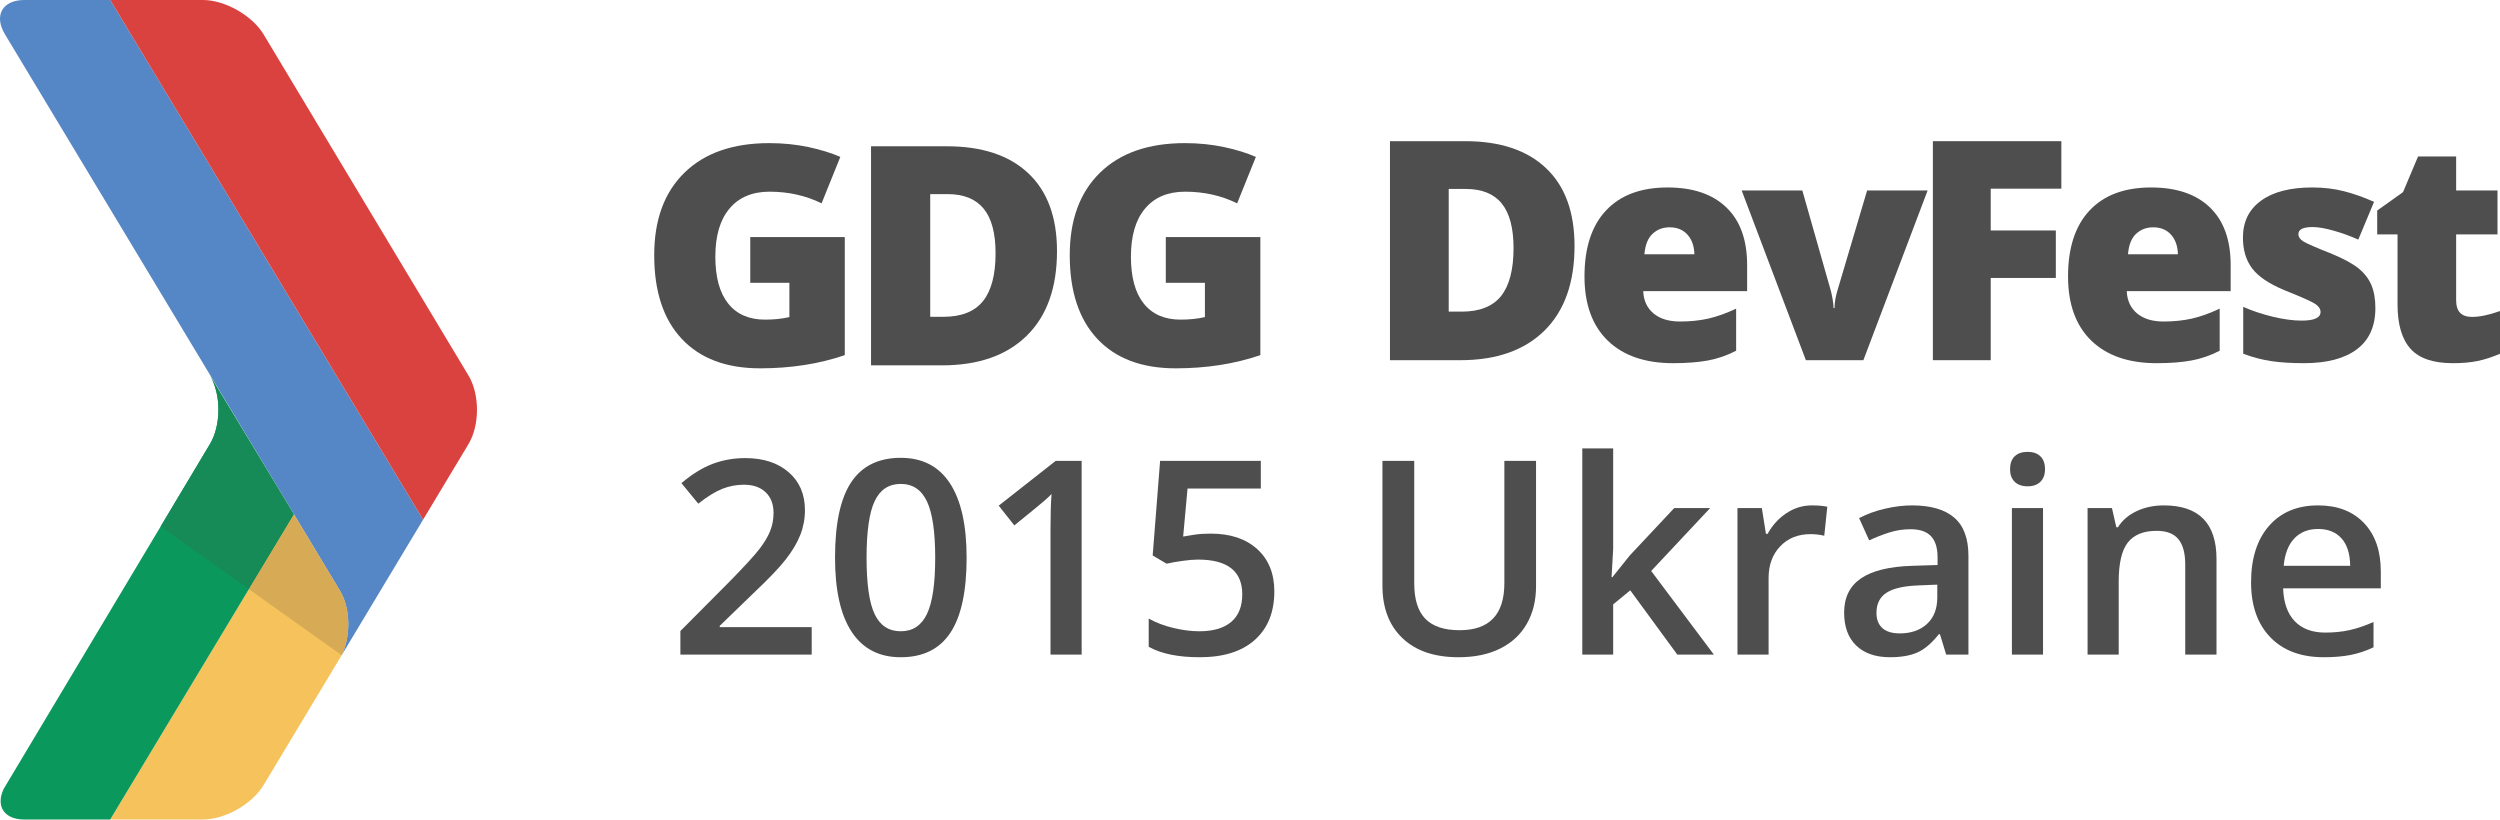
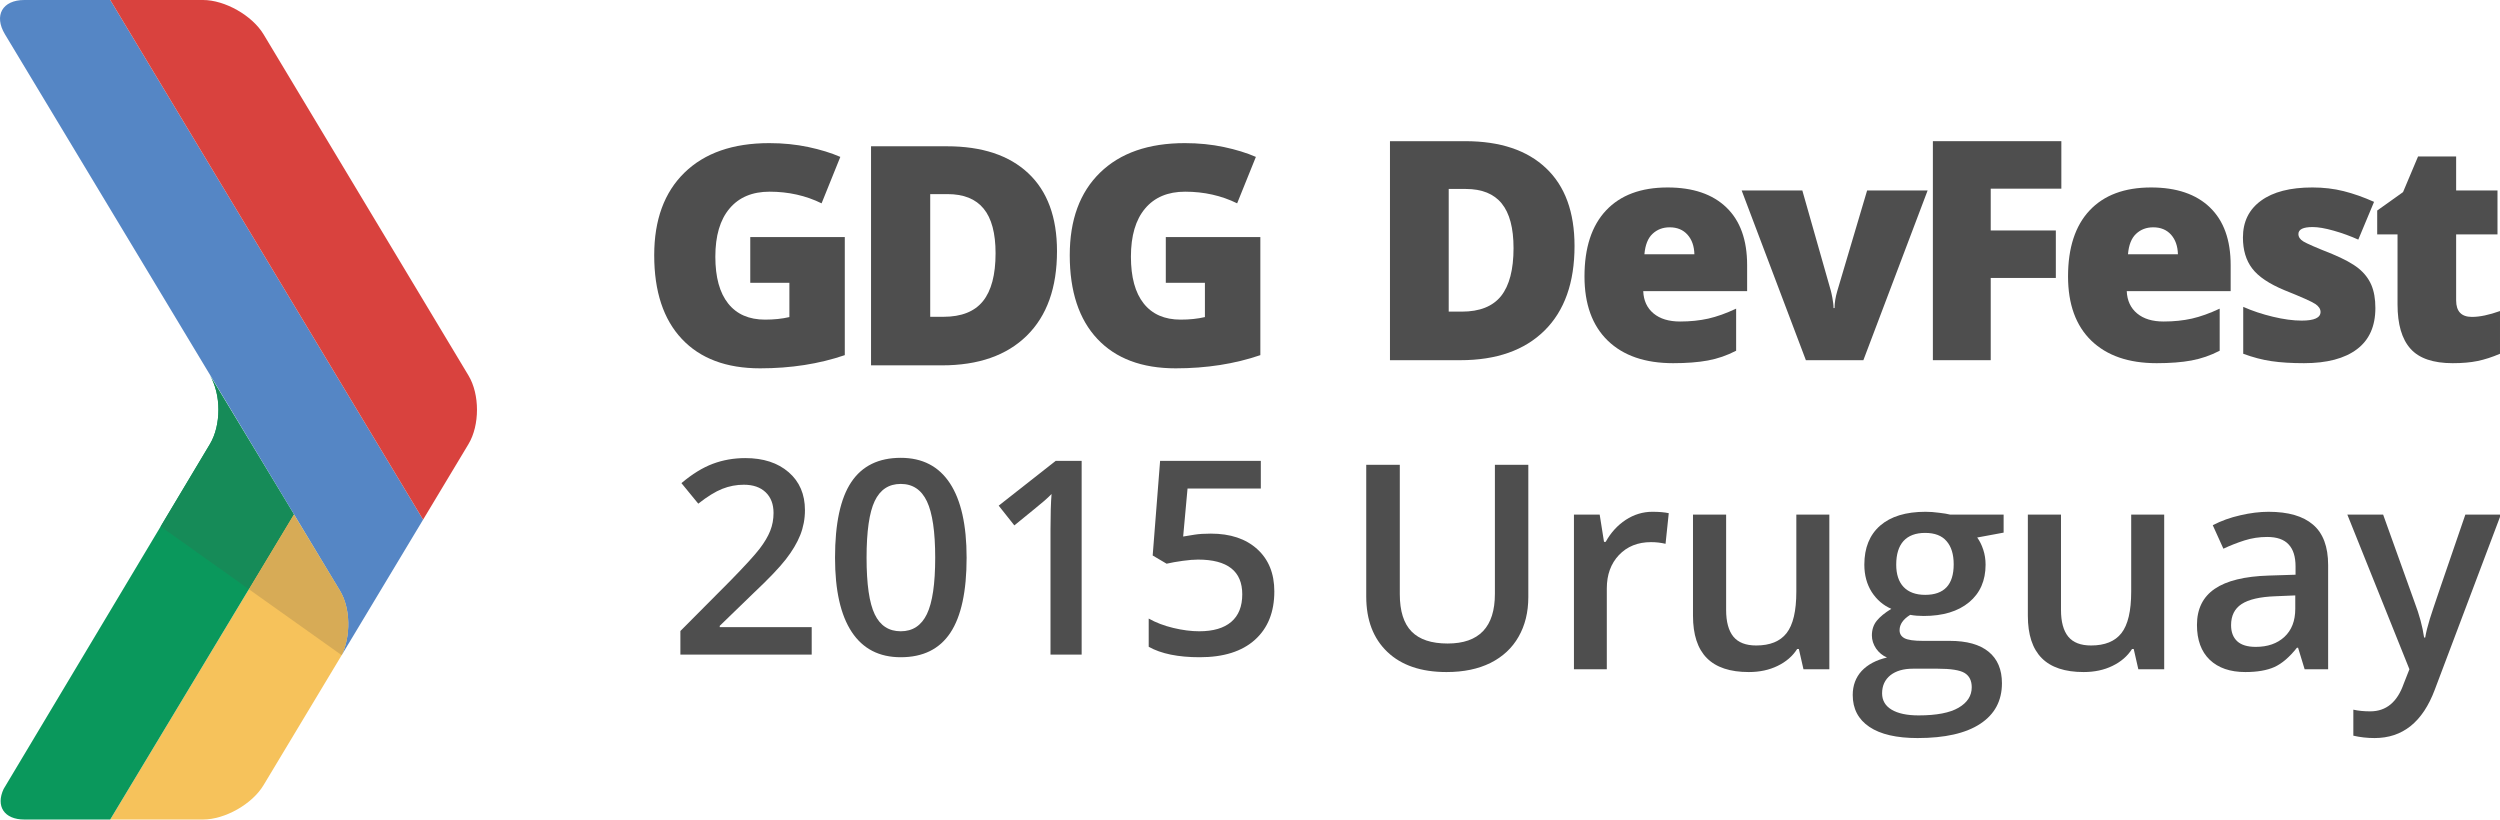
<svg xmlns="http://www.w3.org/2000/svg" version="1.1" id="dark" x="0px" y="0px" viewBox="90.18 977.405 610.109 200" enable-background="new 90.18 977.405 610.109 200" xml:space="preserve">
-   <g>
-     <g>
-       <path fill="#F6C25B" d="M117.073,1177.405h22.645c5.352,0,12.006-3.759,14.771-8.376l19.071-31.726    c2.255-4.651,2.173-11.427-0.397-15.712l-11.26-18.634L117.073,1177.405z" />
-       <path fill="#0A985C" d="M141.413,1085.779l-50.349,84.173c-1.944,4.148,0.079,7.453,5.069,7.453h20.94l44.829-74.448    l-20.488-33.916C144.175,1073.637,144.175,1081.172,141.413,1085.779" />
-       <path fill="#5586C5" d="M96.134,977.405c-5.38,0-7.502,3.779-4.747,8.366l81.776,135.821c2.57,4.285,2.646,11.061,0.397,15.705    l19.876-33.078l-76.349-126.813H96.134z" />
-       <path fill="#D9423E" d="M117.087,977.405l76.349,126.813l11.073-18.432c2.768-4.613,2.768-12.148,0-16.744l-50.017-83.271    c-2.769-4.586-9.423-8.366-14.774-8.366H117.087z" />
-     </g>
-     <g>
-       <g>
-         <g>
-           <path fill="#4E4E4E" d="M288.271,1137.153h-32.047v-5.755l12.19-12.257c3.602-3.684,5.987-6.298,7.163-7.839      c1.175-1.541,2.034-2.994,2.57-4.35c0.54-1.36,0.81-2.812,0.81-4.367c0-2.132-0.642-3.814-1.924-5.044      c-1.286-1.226-3.056-1.842-5.322-1.842c-1.811,0-3.561,0.335-5.253,1.001c-1.694,0.669-3.649,1.876-5.871,3.622l-4.108-5.013      c2.631-2.218,5.184-3.793,7.665-4.719c2.478-0.926,5.119-1.391,7.922-1.391c4.398,0,7.926,1.148,10.578,3.445      c2.653,2.293,3.978,5.382,3.978,9.264c0,2.132-0.386,4.159-1.148,6.079c-0.765,1.917-1.942,3.896-3.527,5.932      c-1.582,2.037-4.22,4.791-7.905,8.263l-8.215,7.955v0.321h22.443V1137.153z" />
-           <path fill="#4E4E4E" d="M326.076,1113.516c0,8.212-1.319,14.315-3.961,18.303c-2.642,3.988-6.678,5.98-12.112,5.98      c-5.26,0-9.248-2.057-11.965-6.175c-2.717-4.118-4.074-10.153-4.074-18.108c0-8.345,1.319-14.492,3.961-18.449      c2.642-3.954,6.668-5.932,12.078-5.932c5.284,0,9.282,2.071,11.999,6.209C324.719,1099.482,326.076,1105.541,326.076,1113.516z       M301.661,1113.516c0,6.445,0.663,11.048,1.989,13.805c1.326,2.761,3.445,4.142,6.353,4.142c2.911,0,5.041-1.401,6.387-4.207      c1.347-2.802,2.02-7.381,2.02-13.74c0-6.339-0.673-10.925-2.02-13.761c-1.347-2.833-3.476-4.251-6.387-4.251      c-2.908,0-5.027,1.391-6.353,4.172C302.324,1102.458,301.661,1107.071,301.661,1113.516z" />
-           <path fill="#4E4E4E" d="M354.148,1137.153h-7.6v-30.526c0-3.643,0.085-6.53,0.26-8.666c-0.496,0.519-1.107,1.09-1.828,1.715      c-0.722,0.625-3.141,2.607-7.259,5.949l-3.817-4.818l13.906-10.928h6.339V1137.153z" />
-           <path fill="#4E4E4E" d="M385.679,1107.632c4.765,0,8.537,1.261,11.32,3.783c2.781,2.522,4.173,5.96,4.173,10.313      c0,5.044-1.579,8.984-4.74,11.82c-3.157,2.837-7.645,4.251-13.468,4.251c-5.28,0-9.432-0.851-12.45-2.552v-6.889      c1.746,0.99,3.752,1.756,6.014,2.296c2.266,0.54,4.368,0.81,6.306,0.81c3.428,0,6.038-0.765,7.826-2.296      c1.791-1.531,2.686-3.773,2.686-6.729c0-5.645-3.602-8.471-10.803-8.471c-1.011,0-2.262,0.103-3.749,0.308      c-1.49,0.205-2.792,0.437-3.913,0.697l-3.397-2.006l1.811-23.087h24.58v6.756h-17.884l-1.069,11.707      c0.755-0.13,1.678-0.28,2.765-0.454C382.774,1107.717,384.107,1107.632,385.679,1107.632z" />
-           <path fill="#4E4E4E" d="M465.042,1089.879v30.588c0,3.493-0.752,6.547-2.249,9.168c-1.501,2.618-3.667,4.634-6.501,6.045      c-2.837,1.415-6.227,2.119-10.171,2.119c-5.864,0-10.423-1.552-13.681-4.654c-3.253-3.106-4.884-7.375-4.884-12.808v-30.458      h7.761v29.911c0,3.899,0.906,6.78,2.717,8.632c1.811,1.855,4.593,2.782,8.345,2.782c7.286,0,10.93-3.827,10.93-11.479v-29.846      H465.042z" />
-           <path fill="#4E4E4E" d="M483.669,1118.27l4.299-5.369l10.803-11.512h8.763l-14.392,15.36l15.297,20.404h-8.927l-11.48-15.682      l-4.169,3.428v12.254h-7.536v-50.315h7.536v24.543l-0.389,6.889H483.669z" />
-           <path fill="#4E4E4E" d="M532.338,1100.743c1.531,0,2.792,0.109,3.783,0.325l-0.742,7.08c-1.079-0.26-2.2-0.389-3.363-0.389      c-3.041,0-5.506,0.994-7.392,2.976c-1.886,1.982-2.83,4.558-2.83,7.73v18.689h-7.597v-35.764h5.95l1.001,6.308h0.39      c1.187-2.136,2.731-3.827,4.642-5.078C528.086,1101.368,530.14,1100.743,532.338,1100.743z" />
-           <path fill="#4E4E4E" d="M565.13,1137.153l-1.52-4.979h-0.26c-1.722,2.176-3.459,3.66-5.206,4.445      c-1.747,0.786-3.988,1.179-6.725,1.179c-3.517,0-6.258-0.947-8.234-2.843c-1.971-1.9-2.956-4.582-2.956-8.055      c0-3.683,1.367-6.465,4.105-8.341c2.737-1.876,6.911-2.898,12.515-3.072l6.179-0.195v-1.907c0-2.286-0.533-3.995-1.603-5.126      c-1.066-1.131-2.72-1.698-4.962-1.698c-1.831,0-3.588,0.27-5.273,0.81c-1.681,0.54-3.298,1.176-4.85,1.907l-2.457-5.433      c1.942-1.011,4.063-1.781,6.371-2.31c2.307-0.53,4.484-0.793,6.534-0.793c4.549,0,7.981,0.991,10.297,2.977      c2.317,1.982,3.479,5.098,3.479,9.343v24.091H565.13z M553.811,1131.979c2.758,0,4.976-0.772,6.647-2.313      c1.668-1.541,2.505-3.701,2.505-6.483v-3.103l-4.593,0.191c-3.579,0.13-6.183,0.728-7.81,1.797      c-1.627,1.066-2.44,2.7-2.44,4.897c0,1.596,0.472,2.83,1.422,3.705C550.489,1131.542,551.914,1131.979,553.811,1131.979z" />
-           <path fill="#4E4E4E" d="M580.718,1091.916c0-1.36,0.372-2.406,1.118-3.137c0.741-0.734,1.804-1.1,3.184-1.1      c1.337,0,2.376,0.366,3.12,1.1c0.745,0.731,1.114,1.777,1.114,3.137c0,1.292-0.369,2.31-1.114,3.055      c-0.745,0.745-1.784,1.114-3.12,1.114c-1.381,0-2.443-0.369-3.184-1.114C581.09,1094.226,580.718,1093.208,580.718,1091.916z       M588.77,1137.153h-7.597v-35.764h7.597V1137.153z" />
-           <path fill="#4E4E4E" d="M631.103,1137.153h-7.631v-21.99c0-2.758-0.557-4.818-1.668-6.175c-1.11-1.357-2.871-2.037-5.287-2.037      c-3.213,0-5.56,0.95-7.051,2.847c-1.486,1.896-2.231,5.075-2.231,9.537v17.817h-7.597v-35.764h5.95l1.066,4.688h0.39      c1.077-1.702,2.608-3.017,4.59-3.943c1.986-0.926,4.183-1.391,6.6-1.391c8.578,0,12.87,4.364,12.87,13.095V1137.153z" />
-           <path fill="#4E4E4E" d="M657.296,1137.799c-5.561,0-9.911-1.62-13.049-4.866c-3.137-3.243-4.706-7.713-4.706-13.402      c0-5.843,1.455-10.433,4.367-13.775c2.908-3.342,6.907-5.013,11.996-5.013c4.723,0,8.452,1.435,11.189,4.302      c2.738,2.867,4.109,6.81,4.109,11.834v4.107h-23.835c0.109,3.468,1.045,6.137,2.812,8.003c1.771,1.862,4.259,2.795,7.471,2.795      c2.112,0,4.081-0.198,5.902-0.598c1.821-0.4,3.779-1.063,5.871-1.989v6.179c-1.855,0.882-3.732,1.507-5.629,1.872      C661.899,1137.618,659.733,1137.799,657.296,1137.799z M655.905,1106.497c-2.413,0-4.347,0.765-5.803,2.297      c-1.456,1.531-2.324,3.762-2.604,6.694h16.233c-0.041-2.953-0.755-5.191-2.132-6.708      C660.218,1107.259,658.321,1106.497,655.905,1106.497z" />
-         </g>
-         <g>
-           <g>
-             <path fill="#4E4E4E" d="M474.434,1037.446c0,8.922-2.443,15.801-7.314,20.62c-4.874,4.818-11.729,7.241-20.557,7.241h-17.17       v-53.449h18.367c8.513,0,15.088,2.197,19.719,6.585C472.114,1022.819,474.434,1029.162,474.434,1037.446z M459.55,1037.961       c0-4.897-0.96-8.529-2.884-10.898c-1.914-2.358-4.839-3.543-8.763-3.543h-4.173v29.935h3.199c4.35,0,7.553-1.275,9.586-3.814       C458.532,1047.089,459.55,1043.2,459.55,1037.961z" />
-           </g>
-           <g>
-             <path fill="#4E4E4E" d="M498.501,1066.038c-6.856,0-12.17-1.836-15.957-5.502c-3.783-3.67-5.68-8.899-5.68-15.668       c0-6.991,1.75-12.367,5.257-16.102c3.51-3.738,8.52-5.611,15.023-5.611c6.19,0,10.974,1.626,14.354,4.88       c3.377,3.253,5.058,7.935,5.058,14.062v6.359h-25.355c0.092,2.313,0.936,4.125,2.515,5.44c1.589,1.322,3.745,1.972,6.479,1.972       c2.492,0,4.785-0.239,6.879-0.708c2.085-0.475,4.362-1.285,6.798-2.43v10.269c-2.218,1.152-4.518,1.941-6.89,2.382       C504.608,1065.819,501.778,1066.038,498.501,1066.038z M497.656,1032.88c-1.667,0-3.059,0.533-4.186,1.592       c-1.134,1.056-1.784,2.72-1.982,4.986h12.197c-0.051-1.996-0.611-3.588-1.689-4.788       C500.917,1033.471,499.468,1032.88,497.656,1032.88z" />
-           </g>
-           <g>
-             <path fill="#4E4E4E" d="M530.893,1065.306l-15.673-41.424h14.805l6.965,24.495c0.02,0.126,0.072,0.328,0.15,0.625       c0.069,0.291,0.143,0.639,0.212,1.036c0.078,0.406,0.143,0.834,0.198,1.288c0.065,0.451,0.096,0.868,0.096,1.254h0.246       c0-1.258,0.222-2.638,0.656-4.125l7.293-24.573h14.765l-15.68,41.424H530.893z" />
-           </g>
-           <g>
-             <path fill="#4E4E4E" d="M576.002,1065.306h-14.115v-53.449h31.353v11.591h-17.238v10.201h15.891v11.588h-15.891V1065.306z" />
-           </g>
-           <g>
-             <path fill="#4E4E4E" d="M616.5,1066.038c-6.849,0-12.149-1.836-15.95-5.502c-3.783-3.67-5.677-8.899-5.677-15.668       c0-6.991,1.751-12.367,5.257-16.102c3.51-3.738,8.513-5.611,15.023-5.611c6.19,0,10.975,1.626,14.351,4.88       c3.376,3.253,5.054,7.935,5.054,14.062v6.359H609.2c0.1,2.313,0.944,4.125,2.526,5.44c1.583,1.322,3.736,1.972,6.476,1.972       c2.488,0,4.785-0.239,6.883-0.708c2.078-0.475,4.35-1.285,6.794-2.43v10.269c-2.215,1.152-4.532,1.941-6.89,2.382       C622.614,1065.819,619.788,1066.038,616.5,1066.038z M615.66,1032.88c-1.661,0-3.062,0.533-4.187,1.592       c-1.128,1.056-1.784,2.72-1.971,4.986h12.187c-0.054-1.996-0.615-3.588-1.685-4.788       C618.92,1033.471,617.477,1032.88,615.66,1032.88z" />
-           </g>
-           <g>
-             <path fill="#4E4E4E" d="M669.876,1052.58c0,4.436-1.497,7.791-4.501,10.053c-3,2.266-7.304,3.404-12.915,3.404       c-3.045,0-5.701-0.161-7.946-0.496c-2.252-0.328-4.542-0.936-6.889-1.804v-11.444c2.204,0.977,4.614,1.783,7.242,2.412       c2.618,0.629,4.962,0.943,7.016,0.943c3.079,0,4.611-0.7,4.611-2.109c0-0.734-0.431-1.391-1.292-1.958       c-0.851-0.574-3.352-1.688-7.488-3.345c-3.776-1.565-6.408-3.335-7.908-5.324c-1.507-1.979-2.252-4.497-2.252-7.545       c0-3.848,1.469-6.849,4.426-8.991c2.946-2.153,7.119-3.222,12.515-3.222c2.71,0,5.257,0.297,7.645,0.899       c2.375,0.598,4.843,1.466,7.413,2.614l-3.848,9.213c-1.887-0.848-3.883-1.582-5.991-2.177       c-2.102-0.598-3.811-0.888-5.147-0.888c-2.32,0-3.475,0.567-3.475,1.708c0,0.707,0.403,1.316,1.206,1.804       c0.813,0.506,3.154,1.524,7.03,3.058c2.871,1.199,5.02,2.371,6.439,3.516c1.411,1.145,2.454,2.491,3.121,4.036       C669.548,1048.487,669.876,1050.359,669.876,1052.58z" />
-           </g>
-           <g>
-             <path fill="#4E4E4E" d="M693.436,1054.744c1.908,0,4.194-0.479,6.852-1.432v10.426c-1.917,0.823-3.732,1.408-5.464,1.767       c-1.726,0.359-3.756,0.533-6.08,0.533c-4.761,0-8.202-1.179-10.294-3.523c-2.116-2.358-3.168-5.97-3.168-10.846v-17.066h-4.962       v-5.819l6.305-4.497l3.667-8.697h9.293v8.293h10.092v10.72h-10.092v16.119C689.585,1053.397,690.867,1054.744,693.436,1054.744       z" />
-           </g>
-         </g>
-         <g>
-           <g>
-             <path fill="#4E4E4E" d="M273.274,1035.265h23.072v28.81c-6.267,2.143-13.157,3.219-20.659,3.219       c-8.24,0-14.611-2.389-19.105-7.17c-4.497-4.774-6.746-11.588-6.746-20.435c0-8.635,2.461-15.344,7.385-20.148       c4.928-4.801,11.825-7.207,20.697-7.207c3.367,0,6.539,0.321,9.528,0.953c2.977,0.633,5.585,1.439,7.81,2.409l-4.573,11.332       c-3.848-1.893-8.086-2.843-12.686-2.843c-4.218,0-7.478,1.37-9.782,4.115c-2.31,2.734-3.461,6.653-3.461,11.755       c0,4.996,1.045,8.803,3.13,11.42c2.082,2.625,5.085,3.933,9.013,3.933c2.15,0,4.125-0.201,5.929-0.622v-8.372h-9.548v-11.151       H273.274z" />
-           </g>
-           <g>
-             <path fill="#4E4E4E" d="M348.134,1038.7c0,8.926-2.461,15.798-7.372,20.626c-4.912,4.825-11.812,7.241-20.714,7.241h-17.297       v-53.463h18.503c8.582,0,15.208,2.194,19.877,6.585C345.796,1024.077,348.134,1030.409,348.134,1038.7z M333.143,1039.216       c0-4.904-0.974-8.536-2.911-10.891c-1.938-2.375-4.877-3.55-8.828-3.55h-4.211v29.942h3.219c4.389,0,7.604-1.271,9.655-3.82       C332.118,1048.353,333.143,1044.454,333.143,1039.216z" />
-           </g>
-           <g>
-             <path fill="#4E4E4E" d="M374.688,1035.265h23.073v28.81c-6.268,2.143-13.148,3.219-20.66,3.219       c-8.244,0-14.611-2.389-19.108-7.17c-4.49-4.774-6.747-11.588-6.747-20.435c0-8.635,2.465-15.344,7.393-20.148       c4.924-4.801,11.821-7.207,20.7-7.207c3.352,0,6.534,0.321,9.521,0.953c2.983,0.633,5.587,1.439,7.809,2.409l-4.573,11.332       c-3.851-1.893-8.083-2.843-12.692-2.843c-4.214,0-7.471,1.37-9.774,4.115c-2.304,2.734-3.456,6.653-3.456,11.755       c0,4.996,1.039,8.803,3.123,11.42c2.082,2.625,5.089,3.933,9.016,3.933c2.143,0,4.118-0.201,5.919-0.622v-8.372h-9.546       V1035.265z" />
-           </g>
-         </g>
-       </g>
-     </g>
+   <defs id="defs93" />
+   <path d="m 117.073,1177.405 22.645,0 c 5.352,0 12.006,-3.759 14.771,-8.376 l 19.071,-31.726 c 2.255,-4.651 2.173,-11.427 -0.397,-15.712 l -11.26,-18.634 -44.83,74.448 z" id="path7" style="fill:#f6c25b" />
+   <path d="m 141.413,1085.779 -50.349,84.173 c -1.944,4.148 0.079,7.453 5.069,7.453 l 20.94,0 44.829,-74.448 -20.488,-33.916 c 2.761,4.596 2.761,12.131 -10e-4,16.738" id="path9" style="fill:#0a985c" />
+   <path d="m 96.134,977.405 c -5.38,0 -7.502,3.779 -4.747,8.366 l 81.776,135.821 c 2.57,4.285 2.646,11.061 0.397,15.705 l 19.876,-33.078 -76.349,-126.813 -20.953,0 z" id="path11" style="fill:#5586c5" />
+   <path d="m 117.087,977.405 76.349,126.813 11.073,-18.432 c 2.768,-4.613 2.768,-12.148 0,-16.744 l -50.017,-83.271 c -2.769,-4.586 -9.423,-8.366 -14.774,-8.366 l -22.631,0 z" id="path13" style="fill:#d9423e" />
+   <path d="m 288.271,1137.153 -32.047,0 0,-5.755 12.19,-12.257 c 3.602,-3.684 5.987,-6.298 7.163,-7.839 1.175,-1.541 2.034,-2.994 2.57,-4.35 0.54,-1.36 0.81,-2.812 0.81,-4.367 0,-2.132 -0.642,-3.814 -1.924,-5.044 -1.286,-1.226 -3.056,-1.842 -5.322,-1.842 -1.811,0 -3.561,0.335 -5.253,1.001 -1.694,0.669 -3.649,1.876 -5.871,3.622 l -4.108,-5.013 c 2.631,-2.218 5.184,-3.793 7.665,-4.719 2.478,-0.926 5.119,-1.391 7.922,-1.391 4.398,0 7.926,1.148 10.578,3.445 2.653,2.293 3.978,5.382 3.978,9.264 0,2.132 -0.386,4.159 -1.148,6.079 -0.765,1.917 -1.942,3.896 -3.527,5.932 -1.582,2.037 -4.22,4.791 -7.905,8.263 l -8.215,7.955 0,0.321 22.443,0 0,6.695 z" id="path21" style="fill:#4e4e4e" />
+   <path d="m 326.076,1113.516 c 0,8.212 -1.319,14.315 -3.961,18.303 -2.642,3.988 -6.678,5.98 -12.112,5.98 -5.26,0 -9.248,-2.057 -11.965,-6.175 -2.717,-4.118 -4.074,-10.153 -4.074,-18.108 0,-8.345 1.319,-14.492 3.961,-18.449 2.642,-3.954 6.668,-5.932 12.078,-5.932 5.284,0 9.282,2.071 11.999,6.209 2.717,4.138 4.074,10.197 4.074,18.172 z m -24.415,0 c 0,6.445 0.663,11.048 1.989,13.805 1.326,2.761 3.445,4.142 6.353,4.142 2.911,0 5.041,-1.401 6.387,-4.207 1.347,-2.802 2.02,-7.381 2.02,-13.74 0,-6.339 -0.673,-10.925 -2.02,-13.761 -1.347,-2.833 -3.476,-4.251 -6.387,-4.251 -2.908,0 -5.027,1.391 -6.353,4.172 -1.326,2.782 -1.989,7.395 -1.989,13.84 z" id="path23" style="fill:#4e4e4e" />
+   <path d="m 354.148,1137.153 -7.6,0 0,-30.526 c 0,-3.643 0.085,-6.53 0.26,-8.666 -0.496,0.519 -1.107,1.09 -1.828,1.715 -0.722,0.625 -3.141,2.607 -7.259,5.949 l -3.817,-4.818 13.906,-10.928 6.339,0 0,47.274 z" id="path25" style="fill:#4e4e4e" />
+   <path d="m 385.679,1107.632 c 4.765,0 8.537,1.261 11.32,3.783 2.781,2.522 4.173,5.96 4.173,10.313 0,5.044 -1.579,8.984 -4.74,11.82 -3.157,2.837 -7.645,4.251 -13.468,4.251 -5.28,0 -9.432,-0.851 -12.45,-2.552 l 0,-6.889 c 1.746,0.99 3.752,1.756 6.014,2.296 2.266,0.54 4.368,0.81 6.306,0.81 3.428,0 6.038,-0.765 7.826,-2.296 1.791,-1.531 2.686,-3.773 2.686,-6.729 0,-5.645 -3.602,-8.471 -10.803,-8.471 -1.011,0 -2.262,0.103 -3.749,0.308 -1.49,0.205 -2.792,0.437 -3.913,0.697 l -3.397,-2.006 1.811,-23.087 24.58,0 0,6.756 -17.884,0 -1.069,11.707 c 0.755,-0.13 1.678,-0.28 2.765,-0.454 1.087,-0.172 2.42,-0.257 3.992,-0.257 z" id="path27" style="fill:#4e4e4e" />
+   <path style="fill:#4e4e4e" id="path47" d="m 474.434,1037.446 c 0,8.922 -2.443,15.801 -7.314,20.62 -4.874,4.818 -11.729,7.241 -20.557,7.241 l -17.17,0 0,-53.449 18.367,0 c 8.513,0 15.088,2.197 19.719,6.585 4.635,4.376 6.955,10.719 6.955,19.003 z m -14.884,0.515 c 0,-4.897 -0.96,-8.529 -2.884,-10.898 -1.914,-2.358 -4.839,-3.543 -8.763,-3.543 l -4.173,0 0,29.935 3.199,0 c 4.35,0 7.553,-1.275 9.586,-3.814 2.017,-2.552 3.035,-6.441 3.035,-11.68 z" />
+   <path style="fill:#4e4e4e" id="path51" d="m 498.501,1066.038 c -6.856,0 -12.17,-1.836 -15.957,-5.502 -3.783,-3.67 -5.68,-8.899 -5.68,-15.668 0,-6.991 1.75,-12.367 5.257,-16.102 3.51,-3.738 8.52,-5.611 15.023,-5.611 6.19,0 10.974,1.626 14.354,4.88 3.377,3.253 5.058,7.935 5.058,14.062 l 0,6.359 -25.355,0 c 0.092,2.313 0.936,4.125 2.515,5.44 1.589,1.322 3.745,1.972 6.479,1.972 2.492,0 4.785,-0.239 6.879,-0.708 2.085,-0.475 4.362,-1.285 6.798,-2.43 l 0,10.269 c -2.218,1.152 -4.518,1.941 -6.89,2.382 -2.374,0.438 -5.204,0.657 -8.481,0.657 z m -0.845,-33.158 c -1.667,0 -3.059,0.533 -4.186,1.592 -1.134,1.056 -1.784,2.72 -1.982,4.986 l 12.197,0 c -0.051,-1.996 -0.611,-3.588 -1.689,-4.788 -1.079,-1.199 -2.528,-1.79 -4.34,-1.79 z" />
+   <path style="fill:#4e4e4e" id="path55" d="m 530.893,1065.306 -15.673,-41.424 14.805,0 6.965,24.495 c 0.02,0.126 0.072,0.328 0.15,0.625 0.069,0.291 0.143,0.639 0.212,1.036 0.078,0.406 0.143,0.834 0.198,1.288 0.065,0.451 0.096,0.868 0.096,1.254 l 0.246,0 c 0,-1.258 0.222,-2.638 0.656,-4.125 l 7.293,-24.573 14.765,0 -15.68,41.424 -14.033,0 z" />
+   <path style="fill:#4e4e4e" id="path59" d="m 576.002,1065.306 -14.115,0 0,-53.449 31.353,0 0,11.591 -17.238,0 0,10.201 15.891,0 0,11.588 -15.891,0 0,20.069 z" />
+   <path style="fill:#4e4e4e" id="path63" d="m 616.5,1066.038 c -6.849,0 -12.149,-1.836 -15.95,-5.502 -3.783,-3.67 -5.677,-8.899 -5.677,-15.668 0,-6.991 1.751,-12.367 5.257,-16.102 3.51,-3.738 8.513,-5.611 15.023,-5.611 6.19,0 10.975,1.626 14.351,4.88 3.376,3.253 5.054,7.935 5.054,14.062 l 0,6.359 -25.358,0 c 0.1,2.313 0.944,4.125 2.526,5.44 1.583,1.322 3.736,1.972 6.476,1.972 2.488,0 4.785,-0.239 6.883,-0.708 2.078,-0.475 4.35,-1.285 6.794,-2.43 l 0,10.269 c -2.215,1.152 -4.532,1.941 -6.89,2.382 -2.375,0.438 -5.201,0.657 -8.489,0.657 z m -0.84,-33.158 c -1.661,0 -3.062,0.533 -4.187,1.592 -1.128,1.056 -1.784,2.72 -1.971,4.986 l 12.187,0 c -0.054,-1.996 -0.615,-3.588 -1.685,-4.788 -1.084,-1.199 -2.527,-1.79 -4.344,-1.79 z" />
+   <path style="fill:#4e4e4e" id="path67" d="m 669.876,1052.58 c 0,4.436 -1.497,7.791 -4.501,10.053 -3,2.266 -7.304,3.404 -12.915,3.404 -3.045,0 -5.701,-0.161 -7.946,-0.496 -2.252,-0.328 -4.542,-0.936 -6.889,-1.804 l 0,-11.444 c 2.204,0.977 4.614,1.783 7.242,2.412 2.618,0.629 4.962,0.943 7.016,0.943 3.079,0 4.611,-0.7 4.611,-2.109 0,-0.734 -0.431,-1.391 -1.292,-1.958 -0.851,-0.574 -3.352,-1.688 -7.488,-3.345 -3.776,-1.565 -6.408,-3.335 -7.908,-5.324 -1.507,-1.979 -2.252,-4.497 -2.252,-7.545 0,-3.848 1.469,-6.849 4.426,-8.991 2.946,-2.153 7.119,-3.222 12.515,-3.222 2.71,0 5.257,0.297 7.645,0.899 2.375,0.598 4.843,1.466 7.413,2.614 l -3.848,9.213 c -1.887,-0.848 -3.883,-1.582 -5.991,-2.177 -2.102,-0.598 -3.811,-0.888 -5.147,-0.888 -2.32,0 -3.475,0.567 -3.475,1.708 0,0.707 0.403,1.316 1.206,1.804 0.813,0.506 3.154,1.524 7.03,3.058 2.871,1.199 5.02,2.371 6.439,3.516 1.411,1.145 2.454,2.491 3.121,4.036 0.66,1.55 0.988,3.422 0.988,5.643 z" />
+   <path style="fill:#4e4e4e" id="path71" d="m 693.436,1054.744 c 1.908,0 4.194,-0.479 6.852,-1.432 l 0,10.426 c -1.917,0.823 -3.732,1.408 -5.464,1.767 -1.726,0.359 -3.756,0.533 -6.08,0.533 -4.761,0 -8.202,-1.179 -10.294,-3.523 -2.116,-2.358 -3.168,-5.97 -3.168,-10.846 l 0,-17.066 -4.962,0 0,-5.819 6.305,-4.497 3.667,-8.697 9.293,0 0,8.293 10.092,0 0,10.72 -10.092,0 0,16.119 c 0,2.675 1.282,4.022 3.851,4.022 z" />
+   <path style="fill:#4e4e4e" id="path77" d="m 273.274,1035.265 23.072,0 0,28.81 c -6.267,2.143 -13.157,3.219 -20.659,3.219 -8.24,0 -14.611,-2.389 -19.105,-7.17 -4.497,-4.774 -6.746,-11.588 -6.746,-20.435 0,-8.635 2.461,-15.344 7.385,-20.148 4.928,-4.801 11.825,-7.207 20.697,-7.207 3.367,0 6.539,0.321 9.528,0.953 2.977,0.633 5.585,1.439 7.81,2.409 l -4.573,11.332 c -3.848,-1.893 -8.086,-2.843 -12.686,-2.843 -4.218,0 -7.478,1.37 -9.782,4.115 -2.31,2.734 -3.461,6.653 -3.461,11.755 0,4.996 1.045,8.803 3.13,11.42 2.082,2.625 5.085,3.933 9.013,3.933 2.15,0 4.125,-0.201 5.929,-0.622 l 0,-8.372 -9.548,0 0,-11.151 -0.004,0 z" />
+   <path style="fill:#4e4e4e" id="path81" d="m 348.134,1038.7 c 0,8.926 -2.461,15.798 -7.372,20.626 -4.912,4.825 -11.812,7.241 -20.714,7.241 l -17.297,0 0,-53.463 18.503,0 c 8.582,0 15.208,2.194 19.877,6.585 4.665,4.388 7.003,10.72 7.003,19.011 z m -14.991,0.516 c 0,-4.904 -0.974,-8.536 -2.911,-10.891 -1.938,-2.375 -4.877,-3.55 -8.828,-3.55 l -4.211,0 0,29.942 3.219,0 c 4.389,0 7.604,-1.271 9.655,-3.82 2.051,-2.544 3.076,-6.443 3.076,-11.681 z" />
+   <path style="fill:#4e4e4e" id="path85" d="m 374.688,1035.265 23.073,0 0,28.81 c -6.268,2.143 -13.148,3.219 -20.66,3.219 -8.244,0 -14.611,-2.389 -19.108,-7.17 -4.49,-4.774 -6.747,-11.588 -6.747,-20.435 0,-8.635 2.465,-15.344 7.393,-20.148 4.924,-4.801 11.821,-7.207 20.7,-7.207 3.352,0 6.534,0.321 9.521,0.953 2.983,0.633 5.587,1.439 7.809,2.409 l -4.573,11.332 c -3.851,-1.893 -8.083,-2.843 -12.692,-2.843 -4.214,0 -7.471,1.37 -9.774,4.115 -2.304,2.734 -3.456,6.653 -3.456,11.755 0,4.996 1.039,8.803 3.123,11.42 2.082,2.625 5.089,3.933 9.016,3.933 2.143,0 4.118,-0.201 5.919,-0.622 l 0,-8.372 -9.546,0 0,-11.149 z" />
+   <path fill="#168B58" d="M141.413,1085.779l-12.032,20.115l21.535,15.307l10.985-18.243l-20.488-33.916  C144.175,1073.637,144.175,1081.172,141.413,1085.779z" id="path87" />
+   <path fill="#D7AB56" d="M161.902,1102.957l-10.985,18.243l22.646,16.096c2.252-4.651,2.169-11.422-0.4-15.705L161.902,1102.957z" id="path89" />
+   <g transform="matrix(0.2842922,0,0,0.2842922,124.7443,1042.297)" id="g4162" style="fill:#4e4e4e;fill-opacity:1">
+     <path d="m 1190.369,170.736 0,113.565 q 0,19.448 -8.403,34.094 -8.283,14.526 -24.13,22.449 -15.726,7.803 -37.695,7.803 -32.653,0 -50.78,-17.287 -18.127,-17.287 -18.127,-47.539 l 0,-113.085 28.811,0 0,111.044 q 0,21.729 10.084,32.053 10.084,10.324 30.972,10.324 40.576,0 40.576,-42.617 l 0,-110.804 28.691,0 z" style="font-weight:600;font-size:245.858px;font-family:'Open Sans';letter-spacing:-2.732;fill:#4e4e4e;fill-opacity:1" id="path4141" />
+     <path d="m 1296.881,211.072 q 8.523,0 14.046,1.2 l -2.761,26.29 q -6.002,-1.441 -12.485,-1.441 -16.927,0 -27.491,11.044 -10.444,11.044 -10.444,28.691 l 0,69.388 -28.211,0 0,-132.773 22.089,0 3.721,23.409 1.441,0 q 6.603,-11.885 17.167,-18.848 10.684,-6.963 22.929,-6.963 z" style="font-weight:600;font-size:245.858px;font-family:'Open Sans';letter-spacing:-2.732;fill:#4e4e4e;fill-opacity:1" id="path4143" />
+     <path d="m 1426.562,346.246 -3.962,-17.407 -1.441,0 q -5.882,9.244 -16.807,14.526 -10.804,5.282 -24.73,5.282 -24.13,0 -36.014,-12.005 -11.885,-12.005 -11.885,-36.374 l 0,-86.794 28.451,0 0,81.873 q 0,15.246 6.242,22.929 6.242,7.563 19.568,7.563 17.767,0 26.05,-10.564 8.403,-10.684 8.403,-35.654 l 0,-66.146 28.331,0 0,132.773 -22.209,0 z" style="font-weight:600;font-size:245.858px;font-family:'Open Sans';letter-spacing:-2.732;fill:#4e4e4e;fill-opacity:1" id="path4145" />
+     <path d="m 1598.379,213.473 0,15.486 -22.689,4.202 q 3.121,4.202 5.162,10.324 2.041,6.122 2.041,12.965 0,20.528 -14.166,32.293 -14.166,11.765 -39.016,11.765 -6.362,0 -11.524,-0.96 -9.124,5.642 -9.124,13.205 0,4.562 4.202,6.843 4.322,2.281 15.726,2.281 l 23.169,0 q 21.969,0 33.373,9.364 11.405,9.364 11.405,27.011 0,22.569 -18.607,34.814 -18.607,12.245 -53.781,12.245 -27.131,0 -41.416,-9.604 -14.286,-9.604 -14.286,-27.371 0,-12.245 7.683,-20.648 7.803,-8.283 21.729,-11.525 -5.642,-2.401 -9.364,-7.683 -3.601,-5.402 -3.601,-11.284 0,-7.443 4.202,-12.605 4.202,-5.162 12.485,-10.204 -10.324,-4.442 -16.807,-14.406 -6.362,-10.084 -6.362,-23.529 0,-21.609 13.565,-33.493 13.685,-11.885 38.895,-11.885 5.642,0 11.765,0.84 6.242,0.72 9.364,1.561 l 45.978,0 z M 1494.058,366.894 q 0,9.124 8.163,14.046 8.283,4.922 23.169,4.922 23.049,0 34.334,-6.603 11.284,-6.603 11.284,-17.527 0,-8.643 -6.242,-12.365 -6.122,-3.601 -22.929,-3.601 l -21.369,0 q -12.125,0 -19.328,5.642 -7.083,5.762 -7.083,15.486 z m 12.125,-110.444 q 0,12.485 6.362,19.208 6.483,6.723 18.487,6.723 24.49,0 24.49,-26.17 0,-12.965 -6.122,-19.928 -6.002,-7.083 -18.367,-7.083 -12.245,0 -18.607,6.963 -6.242,6.963 -6.242,20.288 z" style="font-weight:600;font-size:245.858px;font-family:'Open Sans';letter-spacing:-2.732;fill:#4e4e4e;fill-opacity:1" id="path4147" />
+     <path d="m 1714.015,346.246 -3.962,-17.407 -1.44,0 q -5.882,9.244 -16.807,14.526 -10.804,5.282 -24.73,5.282 -24.13,0 -36.014,-12.005 -11.885,-12.005 -11.885,-36.374 l 0,-86.794 28.451,0 0,81.873 q 0,15.246 6.242,22.929 6.242,7.563 19.568,7.563 17.767,0 26.05,-10.564 8.403,-10.684 8.403,-35.654 l 0,-66.146 28.331,0 0,132.773 -22.209,0 z" style="font-weight:600;font-size:245.858px;font-family:'Open Sans';letter-spacing:-2.732;fill:#4e4e4e;fill-opacity:1" id="path4149" />
+     <path d="m 1856.781,346.246 -5.642,-18.487 -0.96,0 q -9.604,12.125 -19.328,16.567 -9.724,4.322 -24.97,4.322 -19.568,0 -30.612,-10.564 -10.924,-10.564 -10.924,-29.892 0,-20.528 15.246,-30.972 15.246,-10.444 46.459,-11.405 l 22.929,-0.72 0,-7.083 q 0,-12.725 -6.002,-18.968 -5.882,-6.363 -18.367,-6.363 -10.204,0 -19.568,3.001 -9.364,3.001 -18.007,7.083 l -9.124,-20.168 q 10.804,-5.642 23.649,-8.523 12.845,-3.001 24.25,-3.001 25.33,0 38.175,11.044 12.965,11.044 12.965,34.694 l 0,89.436 -20.168,0 z m -42.017,-19.208 q 15.366,0 24.61,-8.523 9.364,-8.643 9.364,-24.13 l 0,-11.525 -17.047,0.72 q -19.928,0.72 -29.052,6.723 -9.004,5.882 -9.004,18.127 0,8.884 5.282,13.805 5.282,4.802 15.846,4.802 z" style="font-weight:600;font-size:245.858px;font-family:'Open Sans';letter-spacing:-2.732;fill:#4e4e4e;fill-opacity:1" id="path4151" />
+     <path d="m 1893.425,213.473 30.732,0 27.011,75.27 q 6.122,16.086 8.163,30.252 l 0.96,0 q 1.08,-6.603 3.962,-15.966 2.881,-9.484 30.492,-89.556 l 30.492,0 -56.783,150.42 q -15.486,41.416 -51.62,41.416 -9.364,0 -18.247,-2.041 l 0,-22.329 q 6.363,1.441 14.526,1.441 20.408,0 28.691,-23.649 l 4.922,-12.485 -53.301,-132.773 z" style="font-weight:600;font-size:245.858px;font-family:'Open Sans';letter-spacing:-2.732;fill:#4e4e4e;fill-opacity:1" id="path4153" />
  </g>
-   <path fill="#168B58" d="M141.413,1085.779l-12.032,20.115l21.535,15.307l10.985-18.243l-20.488-33.916  C144.175,1073.637,144.175,1081.172,141.413,1085.779z" />
-   <path fill="#D7AB56" d="M161.902,1102.957l-10.985,18.243l22.646,16.096c2.252-4.651,2.169-11.422-0.4-15.705L161.902,1102.957z" />
</svg>
